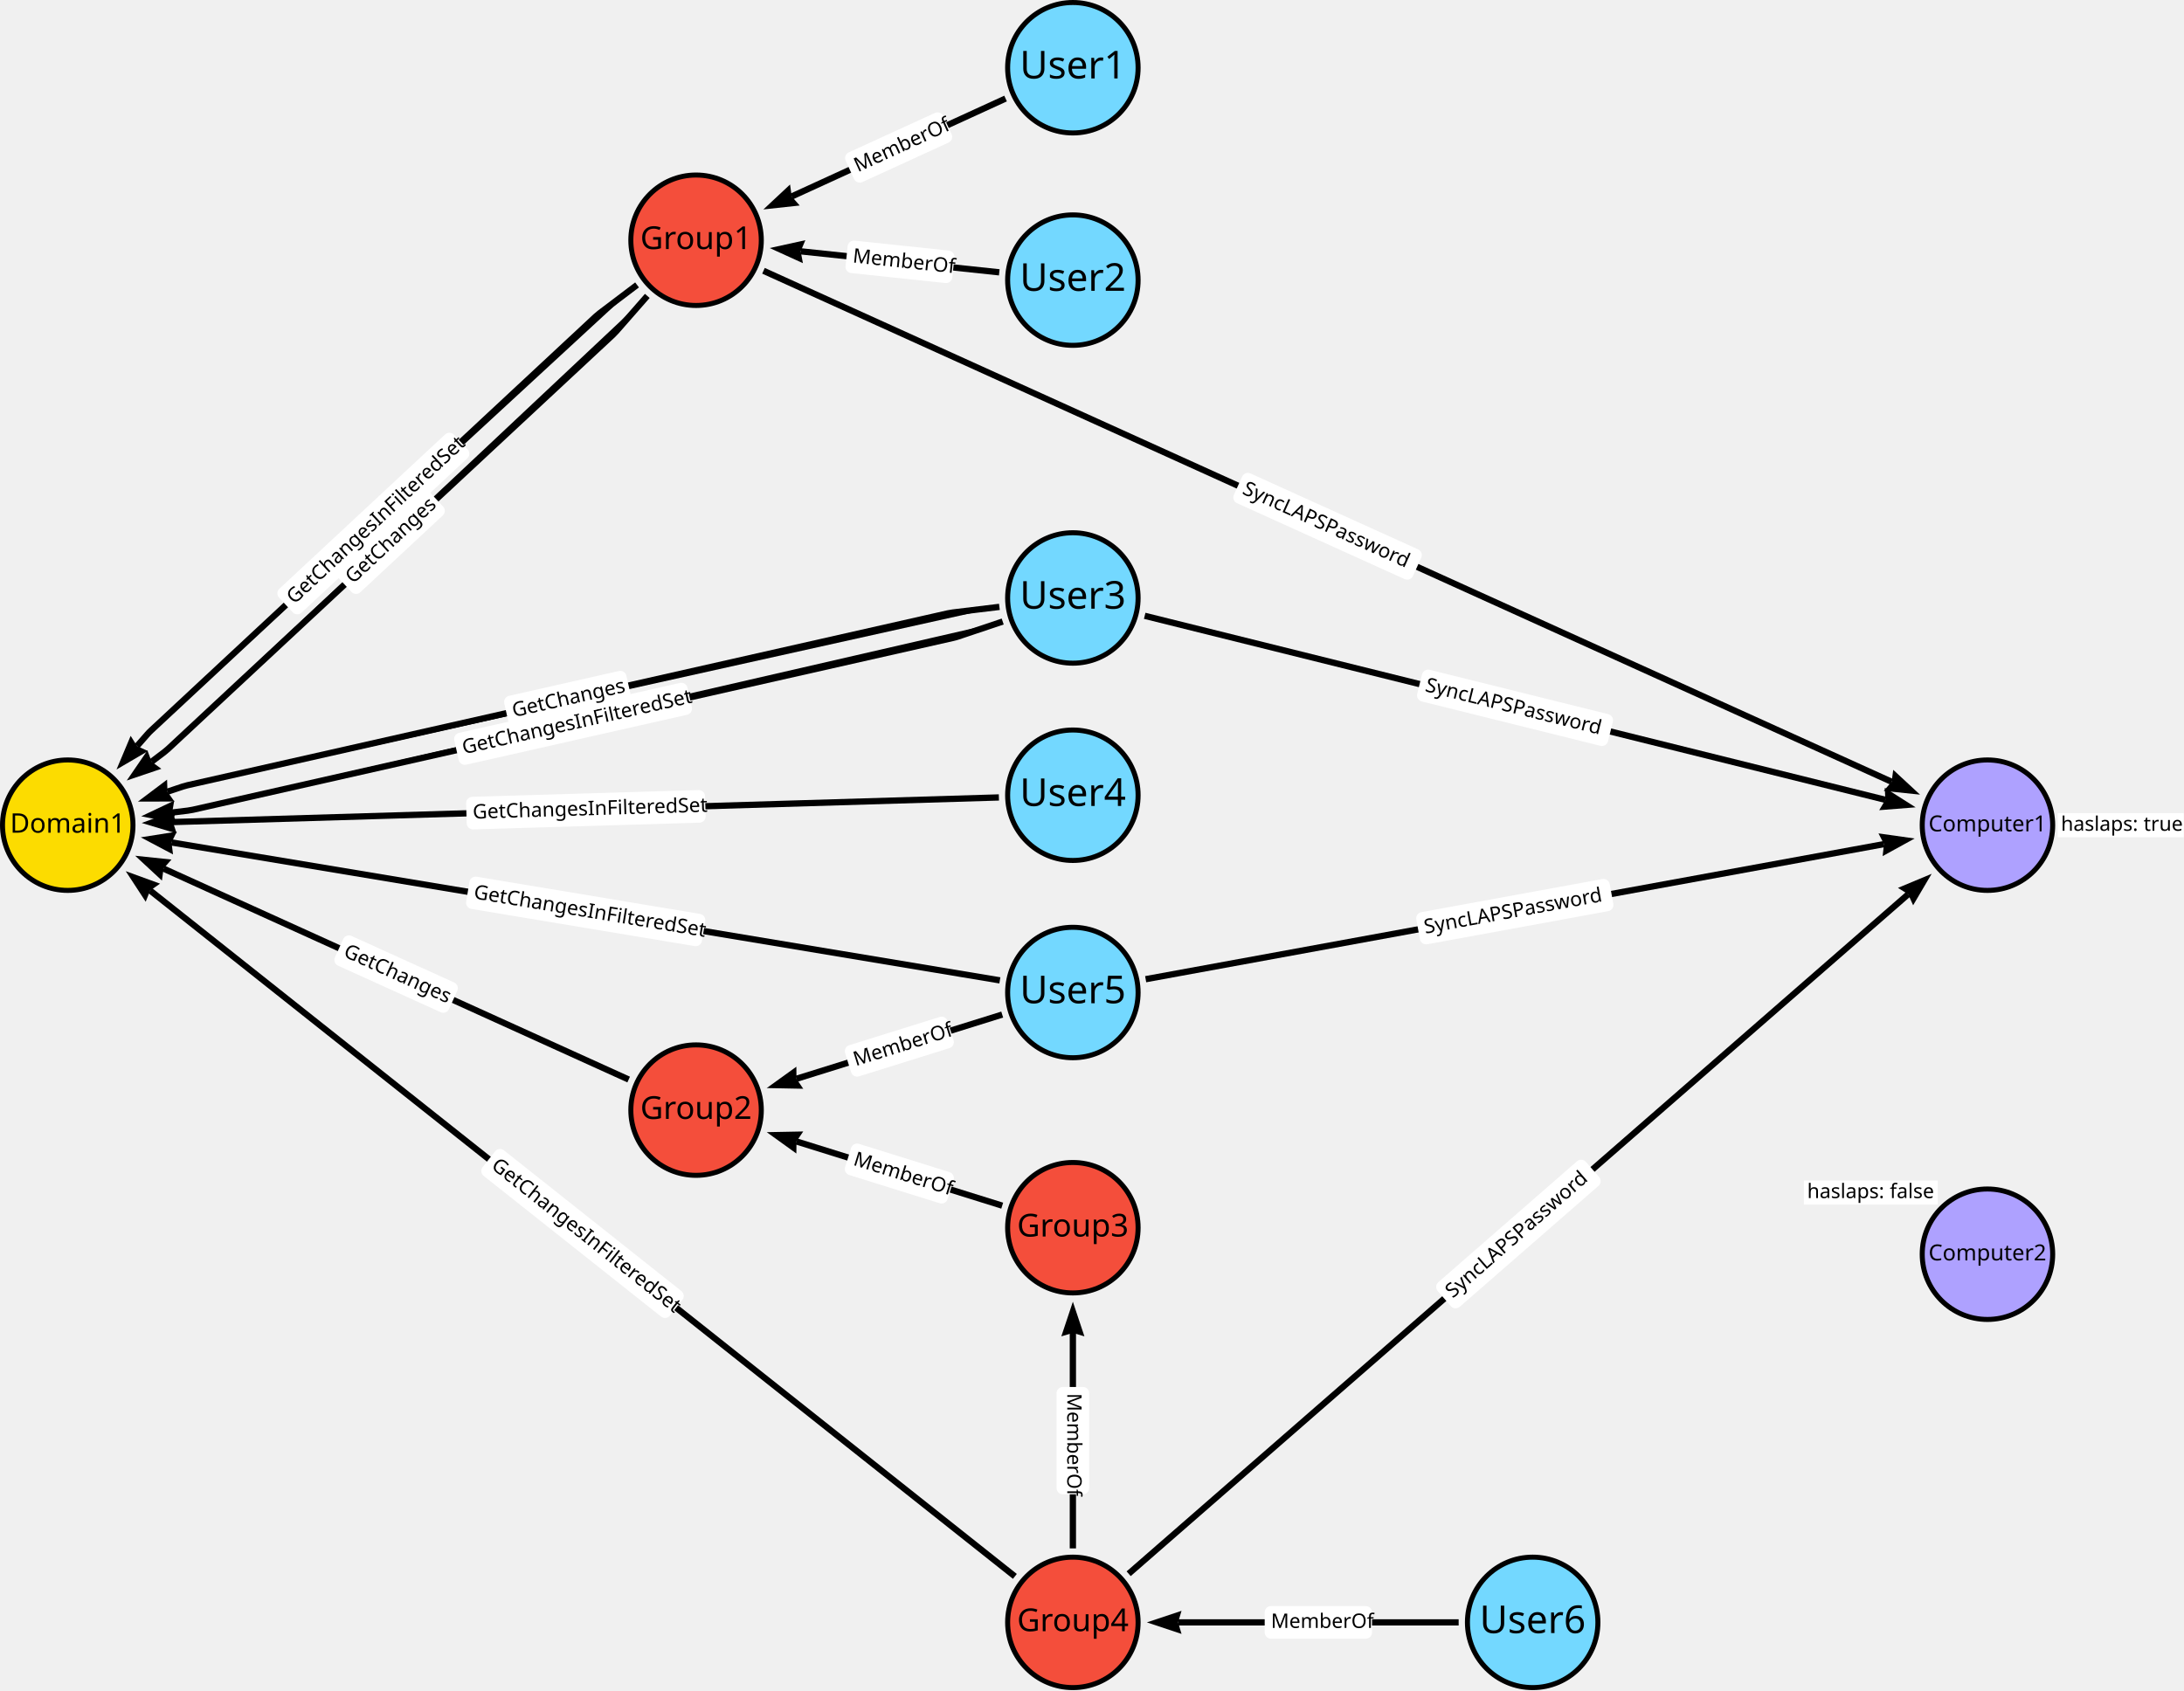
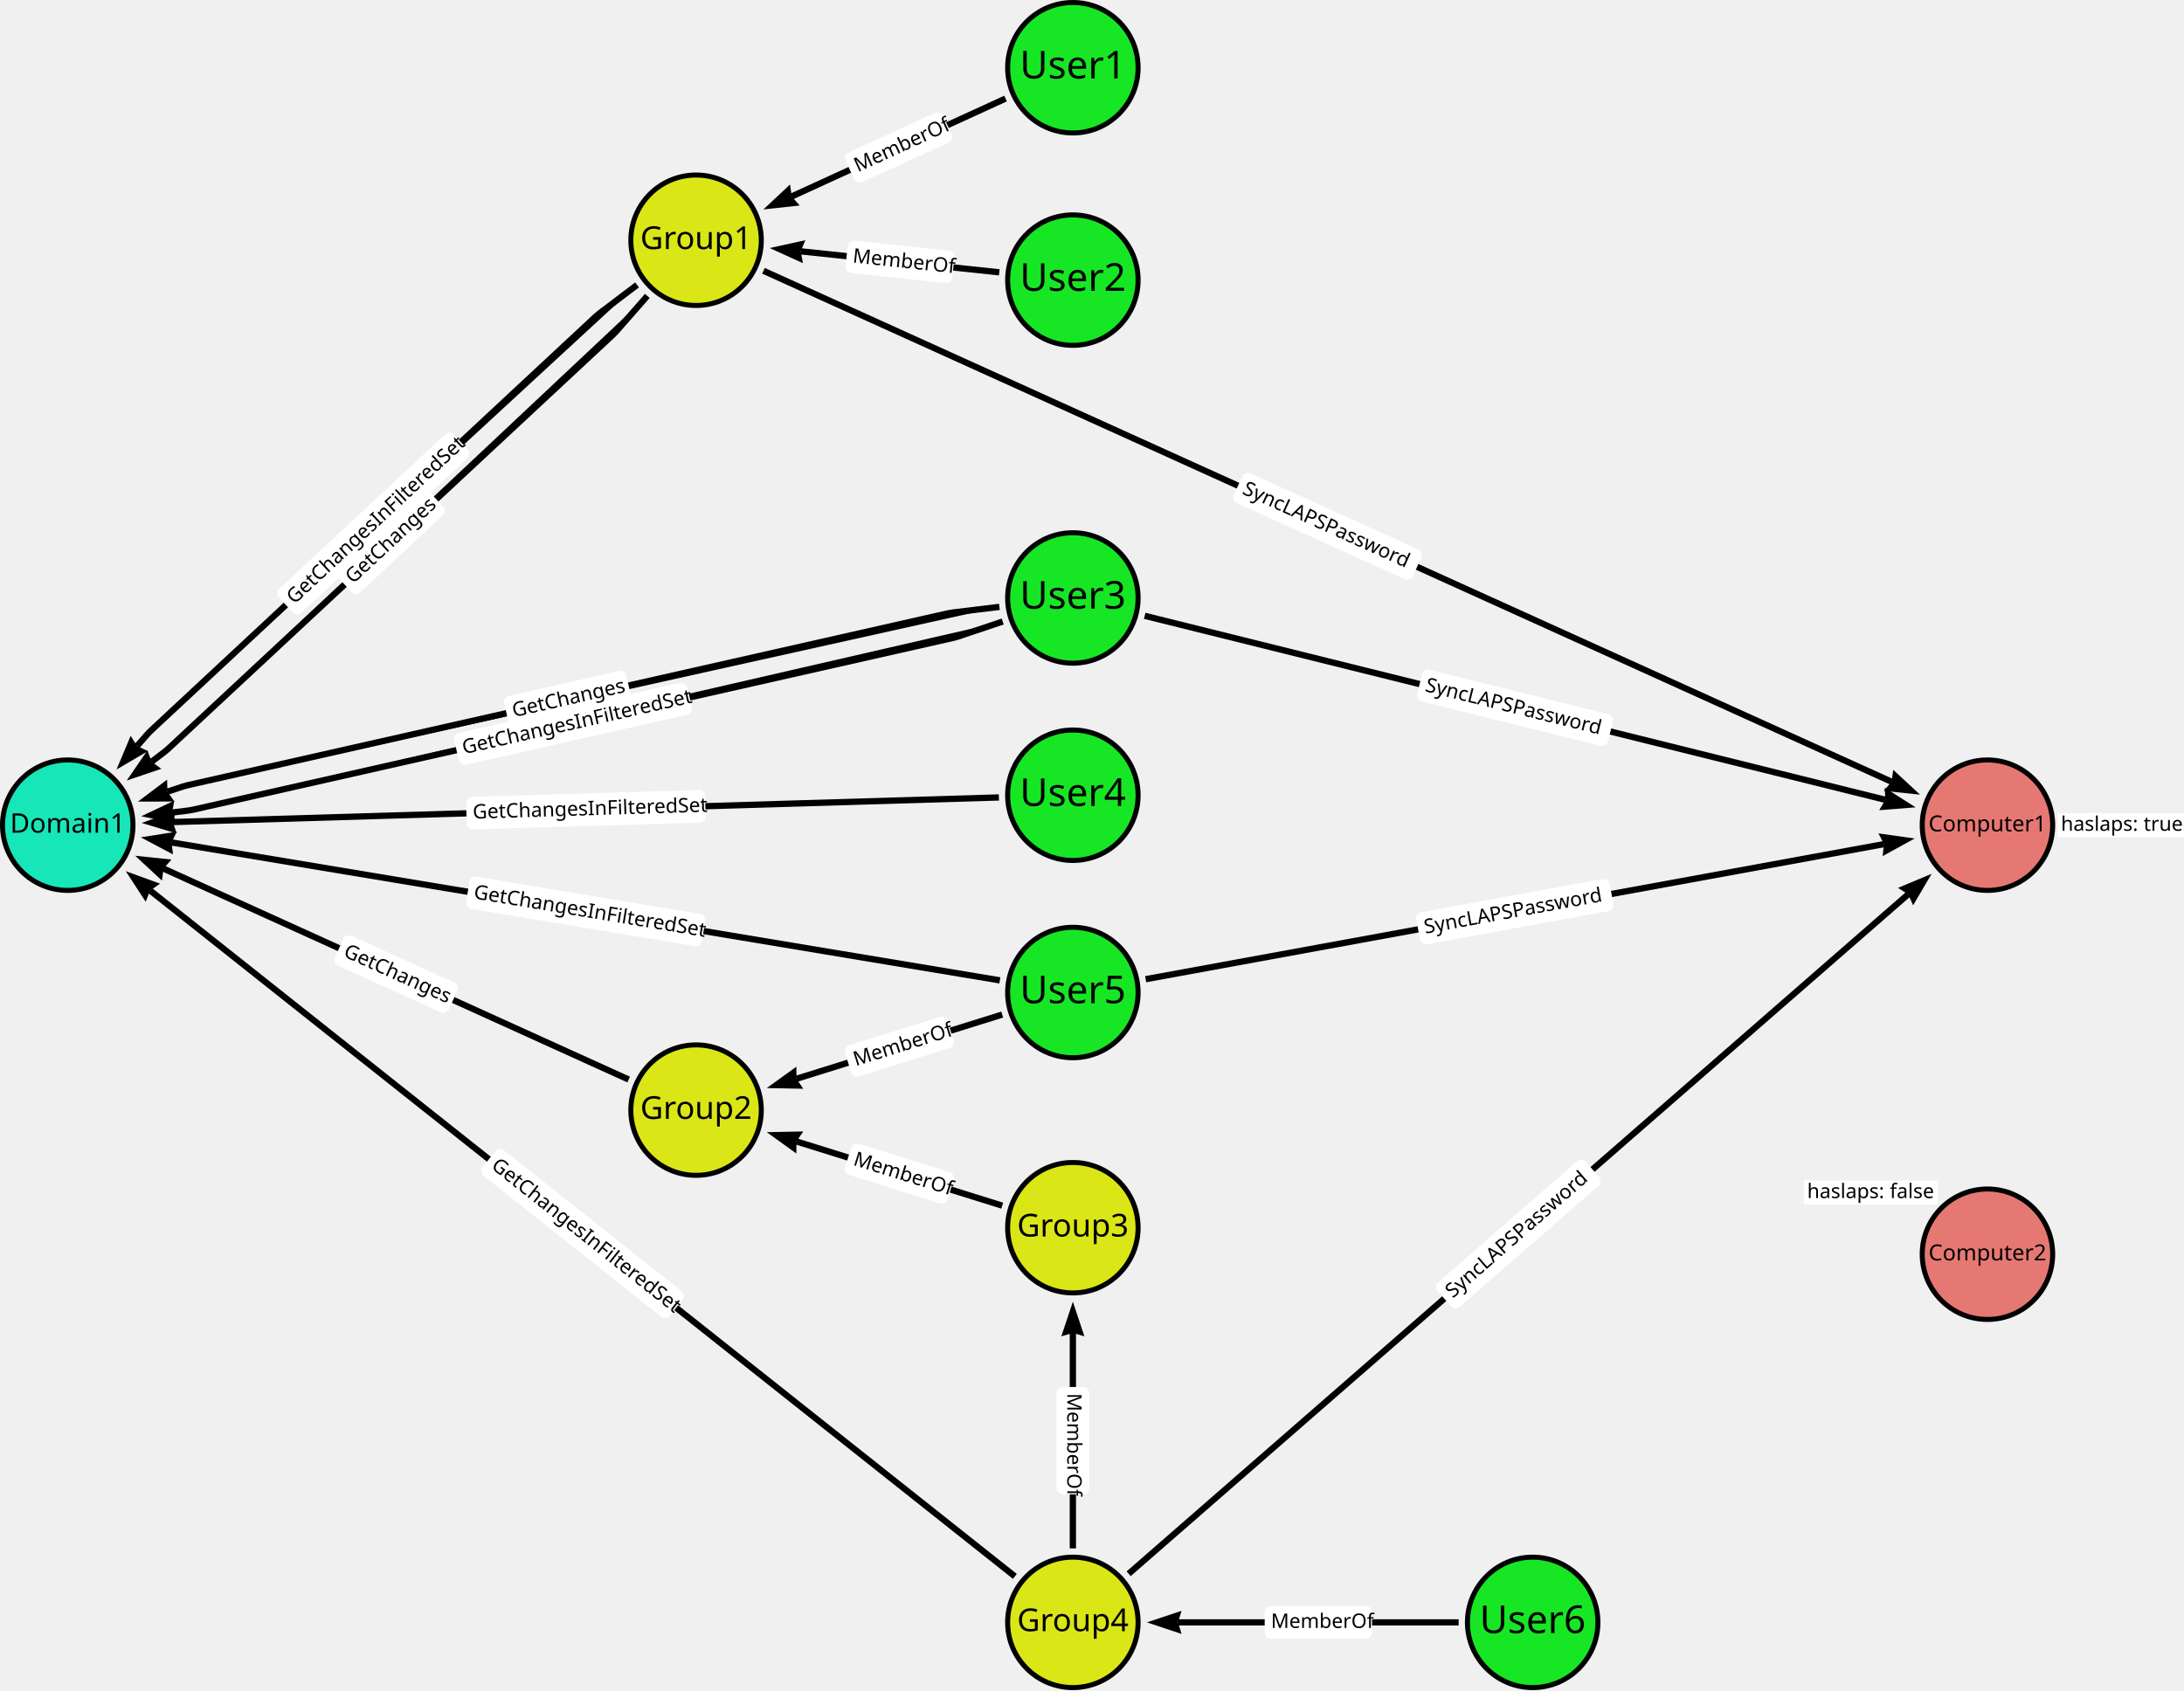
<svg xmlns="http://www.w3.org/2000/svg" width="1741" height="1348" viewBox="0 0 1741 1348">
  <defs>
    <style type="text/css" />
  </defs>
  <g transform="translate(707.3706 480.9126) scale(1)">
    <g class="relationship">
      <g transform="translate(-152.4922 -289.3654) rotate(137.0436)" stroke-width="5" stroke="#000000">
        <path d="M 58.695 -5.99 L 95.969 -9.793 A 40 40 0 0 1 100.03 -10 L 342.19 -10 L 584.35 -10 A 40 40 0 0 1 588.411 -9.793 L 600.951 -8.514 L 600.951 -8.514" />
        <polygon points="-24.862,0 -27.625,9.208 0,0 -27.625,-9.208" fill="#000000" transform="translate(684.3799 0) rotate(5.826689) translate(-59 0)" stroke="none" />
      </g>
      <g transform="translate(-396.117 -48.86398) rotate(317.0436) translate(0 -13)">
        <g transform="translate(0 0)">
          <g transform="translate(-49.91797 0)" fill="#ffffff" stroke="#000000" stroke-width="0">
            <rect x="0" y="0" width="99.836" height="26" rx="5" ry="5" stroke="none" />
            <text xml:space="preserve" x="5" y="17.457" stroke="none" text-anchor="left" font-family="sans-serif" font-size="16" font-weight="normal" fill="#000000">GetChanges</text>
          </g>
        </g>
      </g>
    </g>
    <g class="relationship">
      <g transform="translate(-152.4922 -289.3654) rotate(137.0436)" stroke-width="5" stroke="#000000">
        <path d="M 58.695 5.99 L 95.969 9.793 A 40 40 0 0 0 100.03 10 L 342.19 10 L 584.35 10 A 40 40 0 0 0 588.411 9.793 L 600.951 8.514 L 600.951 8.514" />
        <polygon points="-24.862,0 -27.625,9.208 0,0 -27.625,-9.208" fill="#000000" transform="translate(684.3799 0) rotate(-5.826689) translate(-59 0)" stroke="none" />
      </g>
      <g transform="translate(-409.7458 -63.50141) rotate(317.0436) translate(0 -13)">
        <g transform="translate(0 0)">
          <g transform="translate(-95.27344 0)" fill="#ffffff" stroke="#000000" stroke-width="0">
            <rect x="0" y="0" width="190.547" height="26" rx="5" ry="5" stroke="none" />
            <text xml:space="preserve" x="5" y="17.457" stroke="none" text-anchor="left" font-family="sans-serif" font-size="16" font-weight="normal" fill="#000000">GetChangesInFilteredSet</text>
          </g>
        </g>
      </g>
    </g>
    <g class="relationship">
      <g transform="translate(147.8782 -426.9126) rotate(155.3958)" stroke-width="5" stroke="#000000">
        <path d="M 59 0 L 246.504 0" />
        <polygon points="-24.862,0 -27.625,9.208 0,0 -27.625,-9.208" fill="#000000" transform="translate(271.3659 0) rotate(0)" stroke="none" />
      </g>
      <g transform="translate(8.995399 -363.3146) rotate(335.3958) translate(0 -13)">
        <g transform="translate(0 0)">
          <g transform="translate(-42.78516 0)" fill="#ffffff" stroke="#000000" stroke-width="0">
            <rect x="0" y="0" width="85.57" height="26" rx="5" ry="5" stroke="none" />
            <text xml:space="preserve" x="5" y="17.457" stroke="none" text-anchor="left" font-family="sans-serif" font-size="16" font-weight="normal" fill="#000000">MemberOf</text>
          </g>
        </g>
      </g>
    </g>
    <g class="relationship">
      <g transform="translate(147.8782 -257.5788) rotate(-173.9592)" stroke-width="5" stroke="#000000">
        <path d="M 59 0 L 218.185 0" />
        <polygon points="-24.862,0 -27.625,9.208 0,0 -27.625,-9.208" fill="#000000" transform="translate(243.0476 0) rotate(0)" stroke="none" />
      </g>
      <g transform="translate(10.05505 -272.1639) rotate(6.040822) translate(0 -13)">
        <g transform="translate(0 0)">
          <g transform="translate(-42.78516 0)" fill="#ffffff" stroke="#000000" stroke-width="0">
            <rect x="0" y="0" width="85.57" height="26" rx="5" ry="5" stroke="none" />
            <text xml:space="preserve" x="5" y="17.457" stroke="none" text-anchor="left" font-family="sans-serif" font-size="16" font-weight="normal" fill="#000000">MemberOf</text>
          </g>
        </g>
      </g>
    </g>
    <g class="relationship">
      <g transform="translate(147.8782 310.418) rotate(162.6646)" stroke-width="5" stroke="#000000">
        <path d="M 59 0 L 230.801 0" />
        <polygon points="-24.862,0 -27.625,9.208 0,0 -27.625,-9.208" fill="#000000" transform="translate(255.6634 0) rotate(0)" stroke="none" />
      </g>
      <g transform="translate(9.559416 353.5933) rotate(342.6646) translate(0 -13)">
        <g transform="translate(0 0)">
          <g transform="translate(-42.78516 0)" fill="#ffffff" stroke="#000000" stroke-width="0">
            <rect x="0" y="0" width="85.57" height="26" rx="5" ry="5" stroke="none" />
            <text xml:space="preserve" x="5" y="17.457" stroke="none" text-anchor="left" font-family="sans-serif" font-size="16" font-weight="normal" fill="#000000">MemberOf</text>
          </g>
        </g>
      </g>
    </g>
    <g class="relationship">
      <g transform="translate(147.8782 497.9352) rotate(-162.6646)" stroke-width="5" stroke="#000000">
        <path d="M 59 0 L 230.801 0" />
        <polygon points="-24.862,0 -27.625,9.208 0,0 -27.625,-9.208" fill="#000000" transform="translate(255.6634 0) rotate(0)" stroke="none" />
      </g>
      <g transform="translate(9.559416 454.7599) rotate(17.3354) translate(0 -13)">
        <g transform="translate(0 0)">
          <g transform="translate(-42.78516 0)" fill="#ffffff" stroke="#000000" stroke-width="0">
            <rect x="0" y="0" width="85.57" height="26" rx="5" ry="5" stroke="none" />
            <text xml:space="preserve" x="5" y="17.457" stroke="none" text-anchor="left" font-family="sans-serif" font-size="16" font-weight="normal" fill="#000000">MemberOf</text>
          </g>
        </g>
      </g>
    </g>
    <g class="relationship">
      <g transform="translate(-152.4922 404.1766) rotate(-155.603)" stroke-width="5" stroke="#000000">
        <path d="M 59 0 L 466.127 0" />
        <polygon points="-24.862,0 -27.625,9.208 0,0 -27.625,-9.208" fill="#000000" transform="translate(490.9895 0) rotate(0)" stroke="none" />
      </g>
      <g transform="translate(-391.6104 295.723) rotate(24.39697) translate(0 -13)">
        <g transform="translate(0 0)">
          <g transform="translate(-49.91797 0)" fill="#ffffff" stroke="#000000" stroke-width="0">
            <rect x="0" y="0" width="99.836" height="26" rx="5" ry="5" stroke="none" />
            <text xml:space="preserve" x="5" y="17.457" stroke="none" text-anchor="left" font-family="sans-serif" font-size="16" font-weight="normal" fill="#000000">GetChanges</text>
          </g>
        </g>
      </g>
    </g>
    <g class="relationship">
      <g transform="translate(-152.4922 -289.3654) rotate(24.37187)" stroke-width="5" stroke="#000000">
        <path d="M 59 0 L 1046.29 0" />
        <polygon points="-24.862,0 -27.625,9.208 0,0 -27.625,-9.208" fill="#000000" transform="translate(1071.152 0) rotate(0)" stroke="none" />
      </g>
      <g transform="translate(350.9046 -61.31247) rotate(24.37187) translate(0 -13)">
        <g transform="translate(0 0)">
          <g transform="translate(-78.36719 0)" fill="#ffffff" stroke="#000000" stroke-width="0">
            <rect x="0" y="0" width="156.734" height="26" rx="5" ry="5" stroke="none" />
            <text xml:space="preserve" x="5" y="17.457" stroke="none" text-anchor="left" font-family="sans-serif" font-size="16" font-weight="normal" fill="#000000">SyncLAPSPassword</text>
          </g>
        </g>
      </g>
    </g>
    <g class="relationship">
      <g transform="translate(147.8782 -4.160193) rotate(167.2598)" stroke-width="5" stroke="#000000">
        <path d="M 58.695 -5.99 L 95.969 -9.793 A 40 40 0 0 1 100.03 -10 L 410.737 -10 L 721.444 -10 A 40 40 0 0 1 725.504 -9.793 L 738.045 -8.514 L 738.045 -8.514" />
        <polygon points="-24.862,0 -27.625,9.208 0,0 -27.625,-9.208" fill="#000000" transform="translate(821.4735 0) rotate(5.826689) translate(-59 0)" stroke="none" />
      </g>
      <g transform="translate(-250.5409 96.1737) rotate(347.2598) translate(0 -13)">
        <g transform="translate(0 0)">
          <g transform="translate(-95.27344 0)" fill="#ffffff" stroke="#000000" stroke-width="0">
            <rect x="0" y="0" width="190.547" height="26" rx="5" ry="5" stroke="none" />
            <text xml:space="preserve" x="5" y="17.457" stroke="none" text-anchor="left" font-family="sans-serif" font-size="16" font-weight="normal" fill="#000000">GetChangesInFilteredSet</text>
          </g>
        </g>
      </g>
    </g>
    <g class="relationship">
      <g transform="translate(147.8782 -4.160193) rotate(167.2598)" stroke-width="5" stroke="#000000">
        <path d="M 58.695 5.99 L 95.969 9.793 A 40 40 0 0 0 100.03 10 L 410.737 10 L 721.444 10 A 40 40 0 0 0 725.504 9.793 L 738.045 8.514 L 738.045 8.514" />
        <polygon points="-24.862,0 -27.625,9.208 0,0 -27.625,-9.208" fill="#000000" transform="translate(821.4735 0) rotate(-5.826689) translate(-59 0)" stroke="none" />
      </g>
      <g transform="translate(-254.9515 76.6661) rotate(347.2598) translate(0 -13)">
        <g transform="translate(0 0)">
          <g transform="translate(-49.91797 0)" fill="#ffffff" stroke="#000000" stroke-width="0">
            <rect x="0" y="0" width="99.836" height="26" rx="5" ry="5" stroke="none" />
            <text xml:space="preserve" x="5" y="17.457" stroke="none" text-anchor="left" font-family="sans-serif" font-size="16" font-weight="normal" fill="#000000">GetChanges</text>
          </g>
        </g>
      </g>
    </g>
    <g class="relationship">
      <g transform="translate(147.8782 153.1289) rotate(178.2935)" stroke-width="5" stroke="#000000">
        <path d="M 59 0 L 717.742 0" />
        <polygon points="-24.862,0 -27.625,9.208 0,0 -27.625,-9.208" fill="#000000" transform="translate(742.6043 0) rotate(0)" stroke="none" />
      </g>
      <g transform="translate(-240.3206 164.6943) rotate(358.2935) translate(0 -13)">
        <g transform="translate(0 0)">
          <g transform="translate(-95.27344 0)" fill="#ffffff" stroke="#000000" stroke-width="0">
            <rect x="0" y="0" width="190.547" height="26" rx="5" ry="5" stroke="none" />
            <text xml:space="preserve" x="5" y="17.457" stroke="none" text-anchor="left" font-family="sans-serif" font-size="16" font-weight="normal" fill="#000000">GetChangesInFilteredSet</text>
          </g>
        </g>
      </g>
    </g>
    <g class="relationship">
      <g transform="translate(147.8782 -4.160193) rotate(13.95432)" stroke-width="5" stroke="#000000">
        <path d="M 59 0 L 667.378 0" />
        <polygon points="-24.862,0 -27.625,9.208 0,0 -27.625,-9.208" fill="#000000" transform="translate(692.2402 0) rotate(0)" stroke="none" />
      </g>
      <g transform="translate(500.3489 83.42217) rotate(13.95432) translate(0 -13)">
        <g transform="translate(0 0)">
          <g transform="translate(-78.36719 0)" fill="#ffffff" stroke="#000000" stroke-width="0">
            <rect x="0" y="0" width="156.734" height="26" rx="5" ry="5" stroke="none" />
            <text xml:space="preserve" x="5" y="17.457" stroke="none" text-anchor="left" font-family="sans-serif" font-size="16" font-weight="normal" fill="#000000">SyncLAPSPassword</text>
          </g>
        </g>
      </g>
    </g>
    <g class="relationship">
      <g transform="translate(147.8782 310.418) rotate(-170.5463)" stroke-width="5" stroke="#000000">
        <path d="M 59 0 L 728.419 0" />
        <polygon points="-24.862,0 -27.625,9.208 0,0 -27.625,-9.208" fill="#000000" transform="translate(753.2808 0) rotate(0)" stroke="none" />
      </g>
      <g transform="translate(-240.484 245.7508) rotate(9.453735) translate(0 -13)">
        <g transform="translate(0 0)">
          <g transform="translate(-95.27344 0)" fill="#ffffff" stroke="#000000" stroke-width="0">
            <rect x="0" y="0" width="190.547" height="26" rx="5" ry="5" stroke="none" />
            <text xml:space="preserve" x="5" y="17.457" stroke="none" text-anchor="left" font-family="sans-serif" font-size="16" font-weight="normal" fill="#000000">GetChangesInFilteredSet</text>
          </g>
        </g>
      </g>
    </g>
    <g class="relationship">
      <g transform="translate(147.8782 310.418) rotate(-10.37025)" stroke-width="5" stroke="#000000">
        <path d="M 59 0 L 657.315 0" />
        <polygon points="-24.862,0 -27.625,9.208 0,0 -27.625,-9.208" fill="#000000" transform="translate(682.1769 0) rotate(0)" stroke="none" />
      </g>
      <g transform="translate(500.1851 245.9467) rotate(-10.37025) translate(0 -13)">
        <g transform="translate(0 0)">
          <g transform="translate(-78.36719 0)" fill="#ffffff" stroke="#000000" stroke-width="0">
            <rect x="0" y="0" width="156.734" height="26" rx="5" ry="5" stroke="none" />
            <text xml:space="preserve" x="5" y="17.457" stroke="none" text-anchor="left" font-family="sans-serif" font-size="16" font-weight="normal" fill="#000000">SyncLAPSPassword</text>
          </g>
        </g>
      </g>
    </g>
    <g class="relationship">
      <g transform="translate(147.8782 812.5986) rotate(-141.5764)" stroke-width="5" stroke="#000000">
        <path d="M 59 0 L 938.872 0" />
        <polygon points="-24.862,0 -27.625,9.208 0,0 -27.625,-9.208" fill="#000000" transform="translate(963.7342 0) rotate(0)" stroke="none" />
      </g>
      <g transform="translate(-243.0072 502.5248) rotate(38.42356) translate(0 -13)">
        <g transform="translate(0 0)">
          <g transform="translate(-95.27344 0)" fill="#ffffff" stroke="#000000" stroke-width="0">
            <rect x="0" y="0" width="190.547" height="26" rx="5" ry="5" stroke="none" />
            <text xml:space="preserve" x="5" y="17.457" stroke="none" text-anchor="left" font-family="sans-serif" font-size="16" font-weight="normal" fill="#000000">GetChangesInFilteredSet</text>
          </g>
        </g>
      </g>
    </g>
    <g class="relationship">
      <g transform="translate(147.8782 812.5986) rotate(-90)" stroke-width="5" stroke="#000000">
        <path d="M 59 0 L 230.801 0" />
        <polygon points="-24.862,0 -27.625,9.208 0,0 -27.625,-9.208" fill="#000000" transform="translate(255.6634 0) rotate(0)" stroke="none" />
      </g>
      <g transform="translate(147.8782 667.698) rotate(90) translate(0 -13)">
        <g transform="translate(0 0)">
          <g transform="translate(-42.78516 0)" fill="#ffffff" stroke="#000000" stroke-width="0">
            <rect x="0" y="0" width="85.57" height="26" rx="5" ry="5" stroke="none" />
            <text xml:space="preserve" x="5" y="17.457" stroke="none" text-anchor="left" font-family="sans-serif" font-size="16" font-weight="normal" fill="#000000">MemberOf</text>
          </g>
        </g>
      </g>
    </g>
    <g class="relationship">
      <g transform="translate(514.4143 812.5986) rotate(180)" stroke-width="5" stroke="#000000">
        <path d="M 59 0 L 282.674 0" />
        <polygon points="-24.862,0 -27.625,9.208 0,0 -27.625,-9.208" fill="#000000" transform="translate(307.5361 0) rotate(0)" stroke="none" />
      </g>
      <g transform="translate(343.5773 812.5986) rotate(360) translate(0 -13)">
        <g transform="translate(0 0)">
          <g transform="translate(-42.78516 0)" fill="#ffffff" stroke="#000000" stroke-width="0">
            <rect x="0" y="0" width="85.57" height="26" rx="5" ry="5" stroke="none" />
            <text xml:space="preserve" x="5" y="17.457" stroke="none" text-anchor="left" font-family="sans-serif" font-size="16" font-weight="normal" fill="#000000">MemberOf</text>
          </g>
        </g>
      </g>
    </g>
    <g class="relationship">
      <g transform="translate(147.8782 812.5986) rotate(-41.08172)" stroke-width="5" stroke="#000000">
        <path d="M 59 0 L 883.365 0" />
        <polygon points="-24.862,0 -27.625,9.208 0,0 -27.625,-9.208" fill="#000000" transform="translate(908.2271 0) rotate(0)" stroke="none" />
      </g>
      <g transform="translate(503.0429 502.9682) rotate(-41.08172) translate(0 -13)">
        <g transform="translate(0 0)">
          <g transform="translate(-78.36719 0)" fill="#ffffff" stroke="#000000" stroke-width="0">
            <rect x="0" y="0" width="156.734" height="26" rx="5" ry="5" stroke="none" />
            <text xml:space="preserve" x="5" y="17.457" stroke="none" text-anchor="left" font-family="sans-serif" font-size="16" font-weight="normal" fill="#000000">SyncLAPSPassword</text>
          </g>
        </g>
      </g>
    </g>
    <g class="node">
-       <g fill="#f44e3b" stroke="#000000" stroke-width="4">
+       <g fill="#DBE617" stroke="#000000" stroke-width="4">
        <circle cx="-152.492" cy="-289.365" r="52" />
      </g>
      <g transform="translate(-152.4922 -289.3654)">
        <g transform="scale(0.5039067) translate(0 0)">
          <g transform="translate(0 0)">
            <g font-family="sans-serif" font-size="50" font-weight="normal" fill="#000000" text-anchor="middle">
              <text xml:space="preserve" x="0" y="13.928" stroke="none">Group1</text>
            </g>
          </g>
        </g>
      </g>
    </g>
    <g class="node">
-       <g fill="#fcdc00" stroke="#000000" stroke-width="4">
+       <g fill="#17E6B9" stroke="#000000" stroke-width="4">
        <circle cx="-653.371" cy="177" r="52" />
      </g>
      <g transform="translate(-653.3706 177)">
        <g transform="scale(0.4296881) translate(0 0)">
          <g transform="translate(0 0)">
            <g font-family="sans-serif" font-size="50" font-weight="normal" fill="#000000" text-anchor="middle">
              <text xml:space="preserve" x="0" y="13.928" stroke="none">Domain1</text>
            </g>
          </g>
        </g>
      </g>
    </g>
    <g class="node">
-       <g fill="#f44e3b" stroke="#000000" stroke-width="4">
+       <g fill="#DBE617" stroke="#000000" stroke-width="4">
        <circle cx="-152.492" cy="404.177" r="52" />
      </g>
      <g transform="translate(-152.4922 404.1766)">
        <g transform="scale(0.5039067) translate(0 0)">
          <g transform="translate(0 0)">
            <g font-family="sans-serif" font-size="50" font-weight="normal" fill="#000000" text-anchor="middle">
              <text xml:space="preserve" x="0" y="13.928" stroke="none">Group2</text>
            </g>
          </g>
        </g>
      </g>
    </g>
    <g class="node">
-       <g fill="#73d8ff" stroke="#000000" stroke-width="4">
+       <g fill="#17E625" stroke="#000000" stroke-width="4">
        <circle cx="147.878" cy="-426.913" r="52" />
      </g>
      <g transform="translate(147.8782 -426.9126)">
        <g transform="scale(0.6132816) translate(0 0)">
          <g transform="translate(0 0)">
            <g font-family="sans-serif" font-size="50" font-weight="normal" fill="#000000" text-anchor="middle">
              <text xml:space="preserve" x="0" y="13.928" stroke="none">User1</text>
            </g>
          </g>
        </g>
      </g>
    </g>
    <g class="node">
-       <g fill="#73d8ff" stroke="#000000" stroke-width="4">
+       <g fill="#17E625" stroke="#000000" stroke-width="4">
        <circle cx="147.878" cy="-257.579" r="52" />
      </g>
      <g transform="translate(147.8782 -257.5788)">
        <g transform="scale(0.6132816) translate(0 0)">
          <g transform="translate(0 0)">
            <g font-family="sans-serif" font-size="50" font-weight="normal" fill="#000000" text-anchor="middle">
              <text xml:space="preserve" x="0" y="13.928" stroke="none">User2</text>
            </g>
          </g>
        </g>
      </g>
    </g>
    <g class="node">
-       <g fill="#73d8ff" stroke="#000000" stroke-width="4">
+       <g fill="#17E625" stroke="#000000" stroke-width="4">
        <circle cx="147.878" cy="310.418" r="52" />
      </g>
      <g transform="translate(147.8782 310.418)">
        <g transform="scale(0.6132816) translate(0 0)">
          <g transform="translate(0 0)">
            <g font-family="sans-serif" font-size="50" font-weight="normal" fill="#000000" text-anchor="middle">
              <text xml:space="preserve" x="0" y="13.928" stroke="none">User5</text>
            </g>
          </g>
        </g>
      </g>
    </g>
    <g class="node">
-       <g fill="#f44e3b" stroke="#000000" stroke-width="4">
+       <g fill="#DBE617" stroke="#000000" stroke-width="4">
        <circle cx="147.878" cy="497.935" r="52" />
      </g>
      <g transform="translate(147.8782 497.9352)">
        <g transform="scale(0.5039067) translate(0 0)">
          <g transform="translate(0 0)">
            <g font-family="sans-serif" font-size="50" font-weight="normal" fill="#000000" text-anchor="middle">
              <text xml:space="preserve" x="0" y="13.928" stroke="none">Group3</text>
            </g>
          </g>
        </g>
      </g>
    </g>
    <g class="node">
-       <g fill="#aea1ff" stroke="#000000" stroke-width="4">
+       <g fill="#E67873" stroke="#000000" stroke-width="4">
        <circle cx="876.948" cy="177" r="52" />
      </g>
      <g transform="translate(876.948 177)">
        <g transform="scale(0.3535163) translate(0 0)">
          <g transform="translate(0 0)">
            <g font-family="sans-serif" font-size="50" font-weight="normal" fill="#000000" text-anchor="middle">
              <text xml:space="preserve" x="0" y="13.928" stroke="none">Computer1</text>
            </g>
          </g>
        </g>
        <g transform="translate(56 -9.6)">
          <g transform="translate(0 0)">
            <g transform="translate(0 0)" fill="white">
              <rect x="0" y="0" width="100.5" height="19.2" rx="0" ry="0" stroke="none" />
              <g font-family="sans-serif" font-size="16" font-weight="normal" fill="#000000" text-anchor="end">
                <text xml:space="preserve" x="64.039" y="14.057" stroke="none">haslaps:</text>
                <text xml:space="preserve" x="68.484" y="14.057" stroke="none" text-anchor="start">true</text>
              </g>
            </g>
          </g>
        </g>
      </g>
    </g>
    <g class="node">
-       <g fill="#aea1ff" stroke="#000000" stroke-width="4">
+       <g fill="#E67873" stroke="#000000" stroke-width="4">
        <circle cx="876.948" cy="519.072" r="52" />
      </g>
      <g transform="translate(876.948 519.0722)">
        <g transform="scale(0.3535163) translate(0 0)">
          <g transform="translate(0 0)">
            <g font-family="sans-serif" font-size="50" font-weight="normal" fill="#000000" text-anchor="middle">
              <text xml:space="preserve" x="0" y="13.928" stroke="none">Computer2</text>
            </g>
          </g>
        </g>
        <g transform="translate(-39.59798 -58.79798)">
          <g transform="translate(0 0)">
            <g transform="translate(-106.7266 0)" fill="white">
              <rect x="0" y="0" width="106.727" height="19.2" rx="0" ry="0" stroke="none" />
              <g font-family="sans-serif" font-size="16" font-weight="normal" fill="#000000" text-anchor="end">
                <text xml:space="preserve" x="64.039" y="14.057" stroke="none">haslaps:</text>
                <text xml:space="preserve" x="68.484" y="14.057" stroke="none" text-anchor="start">false</text>
              </g>
            </g>
          </g>
        </g>
      </g>
    </g>
    <g class="node">
-       <g fill="#73d8ff" stroke="#000000" stroke-width="4">
+       <g fill="#17E625" stroke="#000000" stroke-width="4">
        <circle cx="147.878" cy="-4.16" r="52" />
      </g>
      <g transform="translate(147.8782 -4.160193)">
        <g transform="scale(0.6132816) translate(0 0)">
          <g transform="translate(0 0)">
            <g font-family="sans-serif" font-size="50" font-weight="normal" fill="#000000" text-anchor="middle">
              <text xml:space="preserve" x="0" y="13.928" stroke="none">User3</text>
            </g>
          </g>
        </g>
      </g>
    </g>
    <g class="node">
-       <g fill="#73d8ff" stroke="#000000" stroke-width="4">
+       <g fill="#17E625" stroke="#000000" stroke-width="4">
        <circle cx="147.878" cy="153.129" r="52" />
      </g>
      <g transform="translate(147.8782 153.1289)">
        <g transform="scale(0.6132816) translate(0 0)">
          <g transform="translate(0 0)">
            <g font-family="sans-serif" font-size="50" font-weight="normal" fill="#000000" text-anchor="middle">
              <text xml:space="preserve" x="0" y="13.928" stroke="none">User4</text>
            </g>
          </g>
        </g>
      </g>
    </g>
    <g class="node">
-       <g fill="#f44e3b" stroke="#000000" stroke-width="4">
+       <g fill="#DBE617" stroke="#000000" stroke-width="4">
        <circle cx="147.878" cy="812.599" r="52" />
      </g>
      <g transform="translate(147.8782 812.5986)">
        <g transform="scale(0.5039067) translate(0 0)">
          <g transform="translate(0 0)">
            <g font-family="sans-serif" font-size="50" font-weight="normal" fill="#000000" text-anchor="middle">
              <text xml:space="preserve" x="0" y="13.928" stroke="none">Group4</text>
            </g>
          </g>
        </g>
      </g>
    </g>
    <g class="node">
-       <g fill="#73d8ff" stroke="#000000" stroke-width="4">
+       <g fill="#17E625" stroke="#000000" stroke-width="4">
        <circle cx="514.414" cy="812.599" r="52" />
      </g>
      <g transform="translate(514.4143 812.5986)">
        <g transform="scale(0.6132816) translate(0 0)">
          <g transform="translate(0 0)">
            <g font-family="sans-serif" font-size="50" font-weight="normal" fill="#000000" text-anchor="middle">
              <text xml:space="preserve" x="0" y="13.928" stroke="none">User6</text>
            </g>
          </g>
        </g>
      </g>
    </g>
  </g>
</svg>
